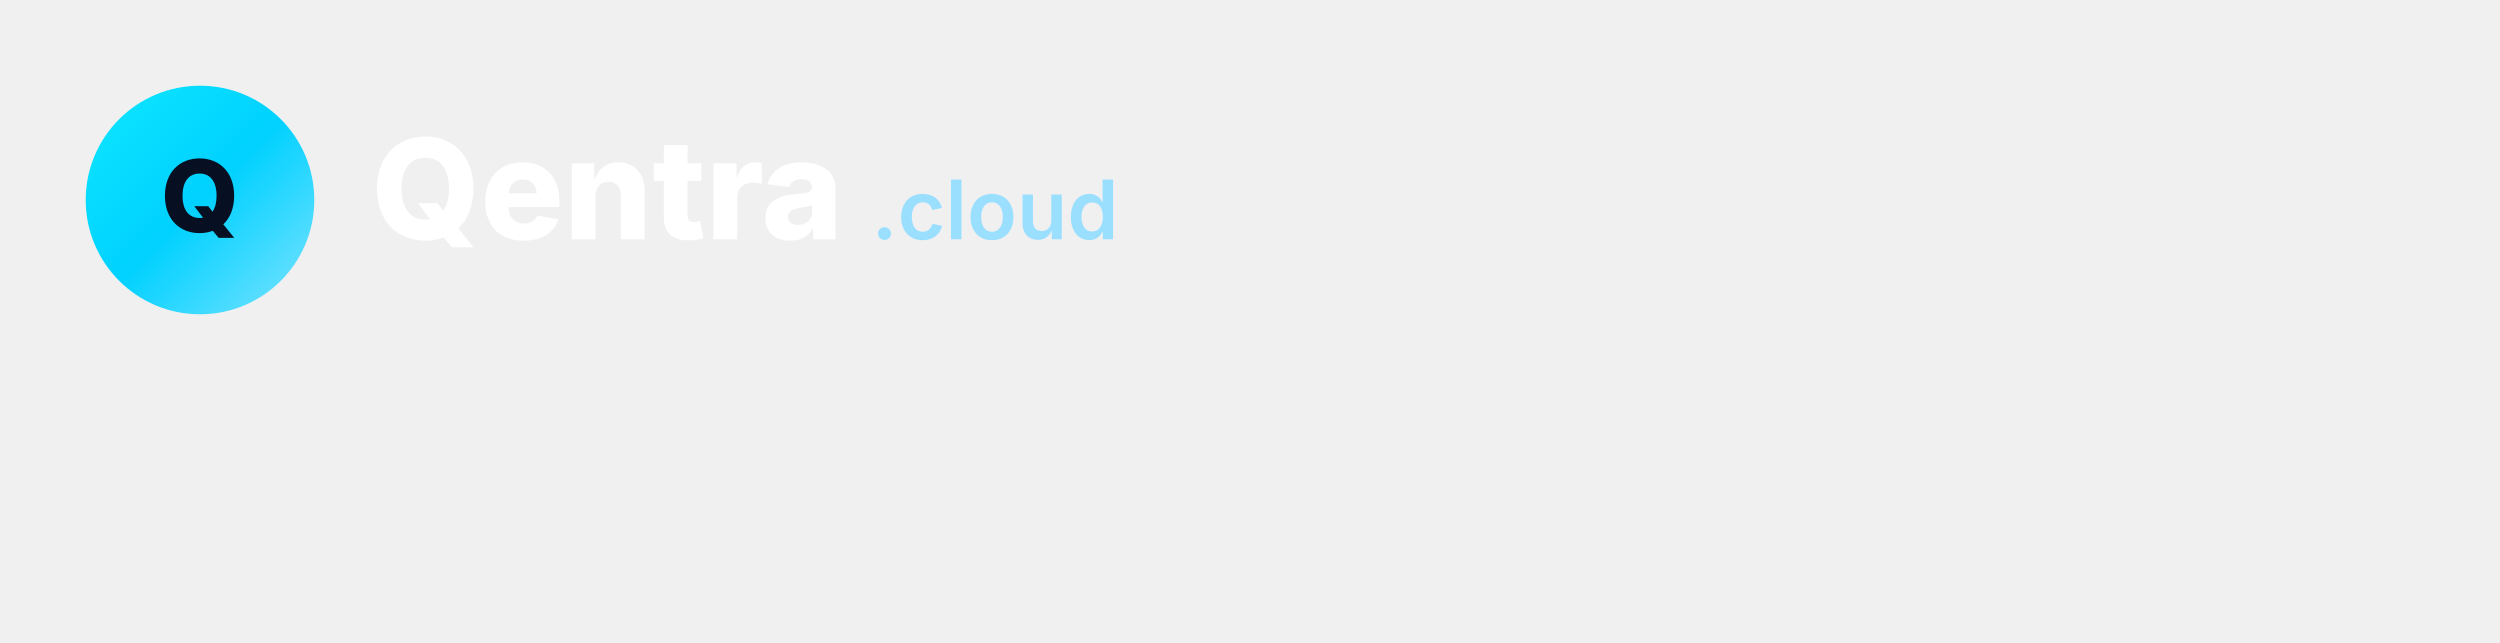
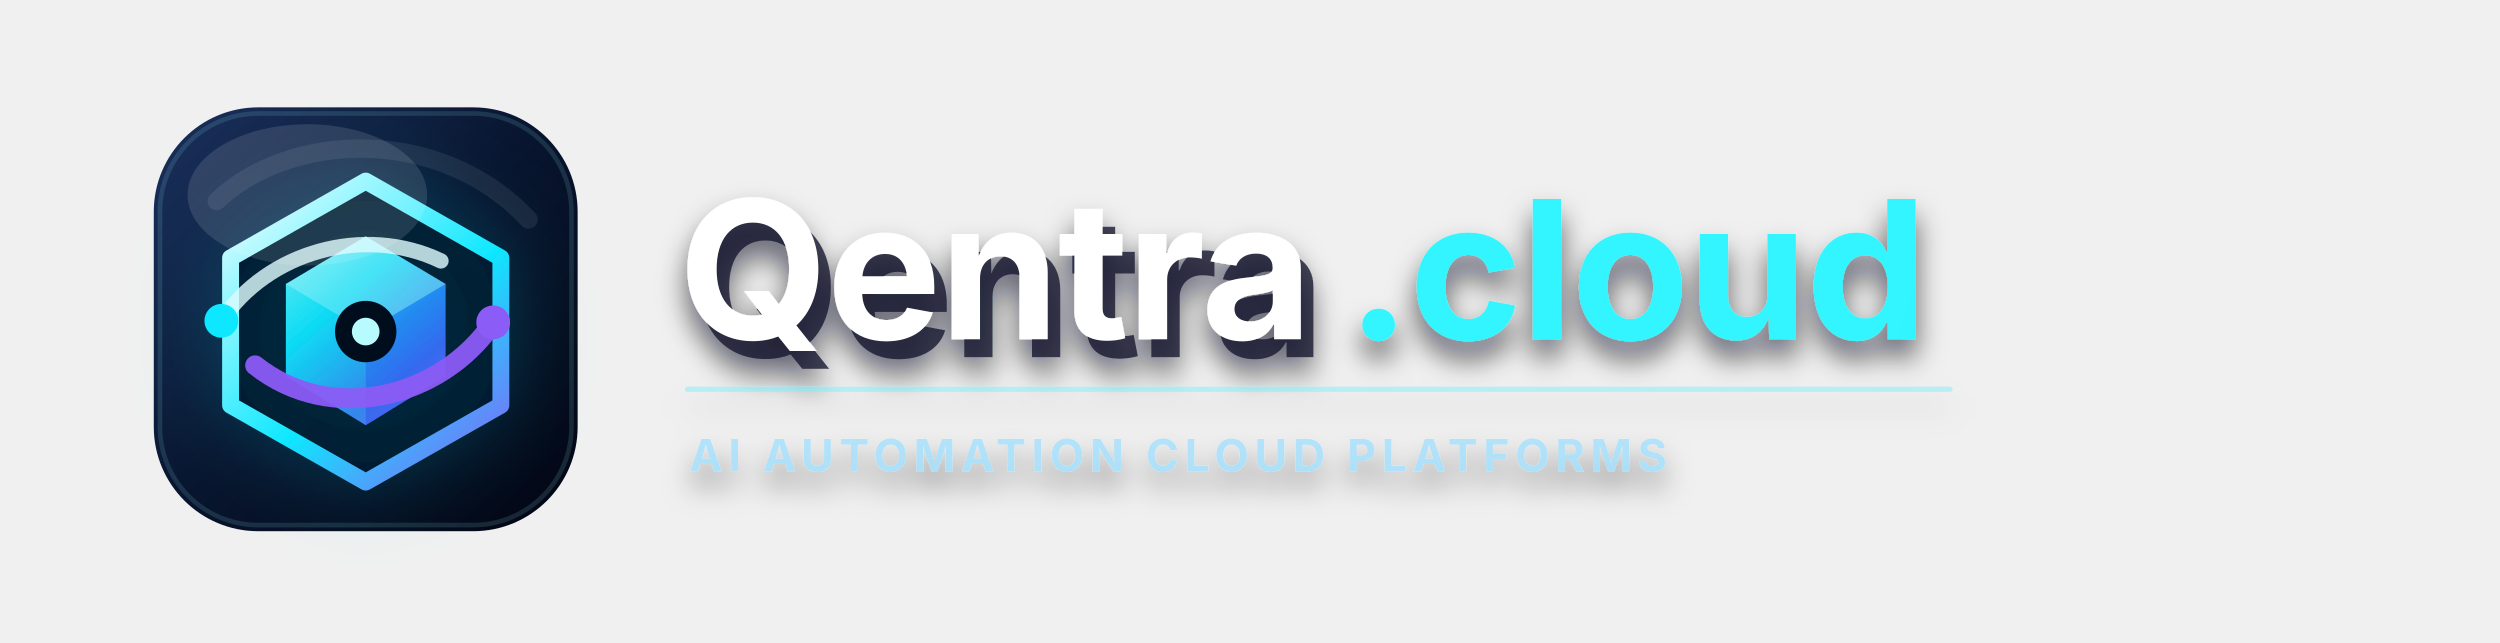
- <svg xmlns="http://www.w3.org/2000/svg" width="1400" height="360" viewBox="0 0 1400 360" preserveAspectRatio="xMinYMid meet">
+ <svg xmlns="http://www.w3.org/2000/svg" width="1400" height="360" viewBox="0 0 1400 360" preserveAspectRatio="xMinYMid meet" fill="none">
  <defs>
-     <linearGradient id="lf-grad" x1="0" x2="1" y1="0" y2="1">
-       <stop offset="0" stop-color="#0ee7ff" />
-       <stop offset="0.5" stop-color="#00d1ff" />
-       <stop offset="1" stop-color="#7de3ff" />
+     <linearGradient id="tile" x1="70" y1="65" x2="292" y2="286" gradientUnits="userSpaceOnUse">
+       <stop offset="0" stop-color="#172c55" />
+       <stop offset="0.48" stop-color="#08152f" />
+       <stop offset="1" stop-color="#030817" />
    </linearGradient>
+     <linearGradient id="edge" x1="88" y1="82" x2="272" y2="284" gradientUnits="userSpaceOnUse">
+       <stop offset="0" stop-color="#ffffff" />
+       <stop offset="0.22" stop-color="#9df7ff" />
+       <stop offset="0.58" stop-color="#0ee7ff" />
+       <stop offset="1" stop-color="#8b5cf6" />
+     </linearGradient>
+     <linearGradient id="core" x1="128" y1="108" x2="246" y2="244" gradientUnits="userSpaceOnUse">
+       <stop offset="0" stop-color="#9dffff" />
+       <stop offset="0.38" stop-color="#0ee7ff" />
+       <stop offset="0.72" stop-color="#3b82f6" />
+       <stop offset="1" stop-color="#8b5cf6" />
+     </linearGradient>
+     <linearGradient id="text-main" x1="340" y1="90" x2="860" y2="220" gradientUnits="userSpaceOnUse">
+       <stop offset="0" stop-color="#ffffff" />
+       <stop offset="0.55" stop-color="#e8fbff" />
+       <stop offset="1" stop-color="#9df7ff" />
+     </linearGradient>
+     <linearGradient id="text-cloud" x1="675" y1="90" x2="1050" y2="220" gradientUnits="userSpaceOnUse">
+       <stop offset="0" stop-color="#32f5ff" />
+       <stop offset="0.58" stop-color="#0ee7ff" />
+       <stop offset="1" stop-color="#7dd3fc" />
+     </linearGradient>
+     <filter id="mark-depth" x="-40" y="-40" width="520" height="520" color-interpolation-filters="sRGB">
+       <feDropShadow dx="0" dy="28" stdDeviation="22" flood-color="#000814" flood-opacity="0.58" />
+       <feDropShadow dx="0" dy="0" stdDeviation="28" flood-color="#0ee7ff" flood-opacity="0.22" />
+     </filter>
+     <filter id="text-depth" x="-80" y="-60" width="900" height="230" color-interpolation-filters="sRGB">
+       <feDropShadow dx="0" dy="10" stdDeviation="8" flood-color="#000814" flood-opacity="0.62" />
+     </filter>
  </defs>
  <rect width="1400" height="360" fill="transparent" />
-   <g transform="translate(48,48)">
-     <g id="mark" transform="translate(0,0)">
-       <circle cx="64" cy="64" r="64" fill="url(#lf-grad)" />
-       <text x="64" y="82" text-anchor="middle" font-family="Inter, Arial, sans-serif" font-weight="800" font-size="56" fill="#071023">Q</text>
+   <g transform="translate(50 24)">
+     <g transform="scale(0.86)">
+       <rect x="42" y="42" width="276" height="276" rx="68" fill="url(#tile)" />
+       <rect x="46" y="46" width="268" height="268" rx="64" stroke="#9df7ff" stroke-opacity="0.13" stroke-width="3" />
+       <path d="M83 103C130 58 228 53 286 115" stroke="#ffffff" stroke-opacity="0.08" stroke-width="12" stroke-linecap="round" />
+       <g filter="url(#mark-depth)">
+         <path d="M180 90L268 140V236L180 286L92 236V140L180 90Z" fill="#061028" fill-opacity="0.9" />
+         <path d="M180 90L268 140V236L180 286L92 236V140L180 90Z" stroke="url(#edge)" stroke-width="11" stroke-linejoin="round" />
+         <path d="M180 126L232 157V217L180 249L128 217V157L180 126Z" fill="url(#core)" opacity="0.94" />
+         <path d="M180 126L232 157L180 188L128 157L180 126Z" fill="#d9fbff" opacity="0.28" />
+         <path d="M232 157V217L180 249V188L232 157Z" fill="#183bff" opacity="0.22" />
+         <path d="M128 157V217L180 249V188L128 157Z" fill="#0ee7ff" opacity="0.12" />
+         <path d="M86 181C116 136 179 118 229 142" stroke="#d9fbff" stroke-opacity="0.82" stroke-width="10" stroke-linecap="round" />
+         <path d="M263 182C229 232 157 249 108 210" stroke="#8b5cf6" stroke-opacity="0.95" stroke-width="13" stroke-linecap="round" />
+         <circle cx="180" cy="188" r="20" fill="#04101f" />
+         <circle cx="180" cy="188" r="9" fill="#b8fbff" />
+         <circle cx="86" cy="181" r="11" fill="#0ee7ff" />
+         <circle cx="263" cy="182" r="11" fill="#8b5cf6" />
+       </g>
+       <ellipse cx="142" cy="99" rx="78" ry="46" fill="#ffffff" opacity="0.12" />
    </g>
-     <g id="wordmark" transform="translate(160,86)">
-       <text x="0" y="0" font-family="Inter, Arial, sans-serif" font-weight="800" font-size="78" fill="#FFFFFF">Qentra</text>
-       <text x="280" y="0" font-family="Inter, Arial, sans-serif" font-weight="600" font-size="46" fill="#9bdfff">.cloud</text>
+     <g filter="url(#text-depth)" transform="translate(330 70)">
+       <text x="0" y="96" font-family="Space Grotesk, Sora, Inter, Arial, sans-serif" font-weight="700" font-size="108" letter-spacing="-1" fill="#071126" opacity="0.75" transform="translate(7 10)">Qentra</text>
+       <text x="0" y="96" font-family="Space Grotesk, Sora, Inter, Arial, sans-serif" font-weight="700" font-size="108" letter-spacing="-1" fill="url(#text-main)">Qentra</text>
+       <text x="374" y="96" font-family="Space Grotesk, Sora, Inter, Arial, sans-serif" font-weight="700" font-size="108" letter-spacing="-1" fill="url(#text-cloud)">.cloud</text>
+       <path d="M5 124H712" stroke="#0ee7ff" stroke-opacity="0.22" stroke-width="3" stroke-linecap="round" />
+       <text x="6" y="170" fill="#9bdfff" opacity="0.72" font-family="Inter, Arial, sans-serif" font-size="25" font-weight="700" letter-spacing="3.2">AI AUTOMATION  CLOUD PLATFORMS</text>
    </g>
  </g>
</svg>
